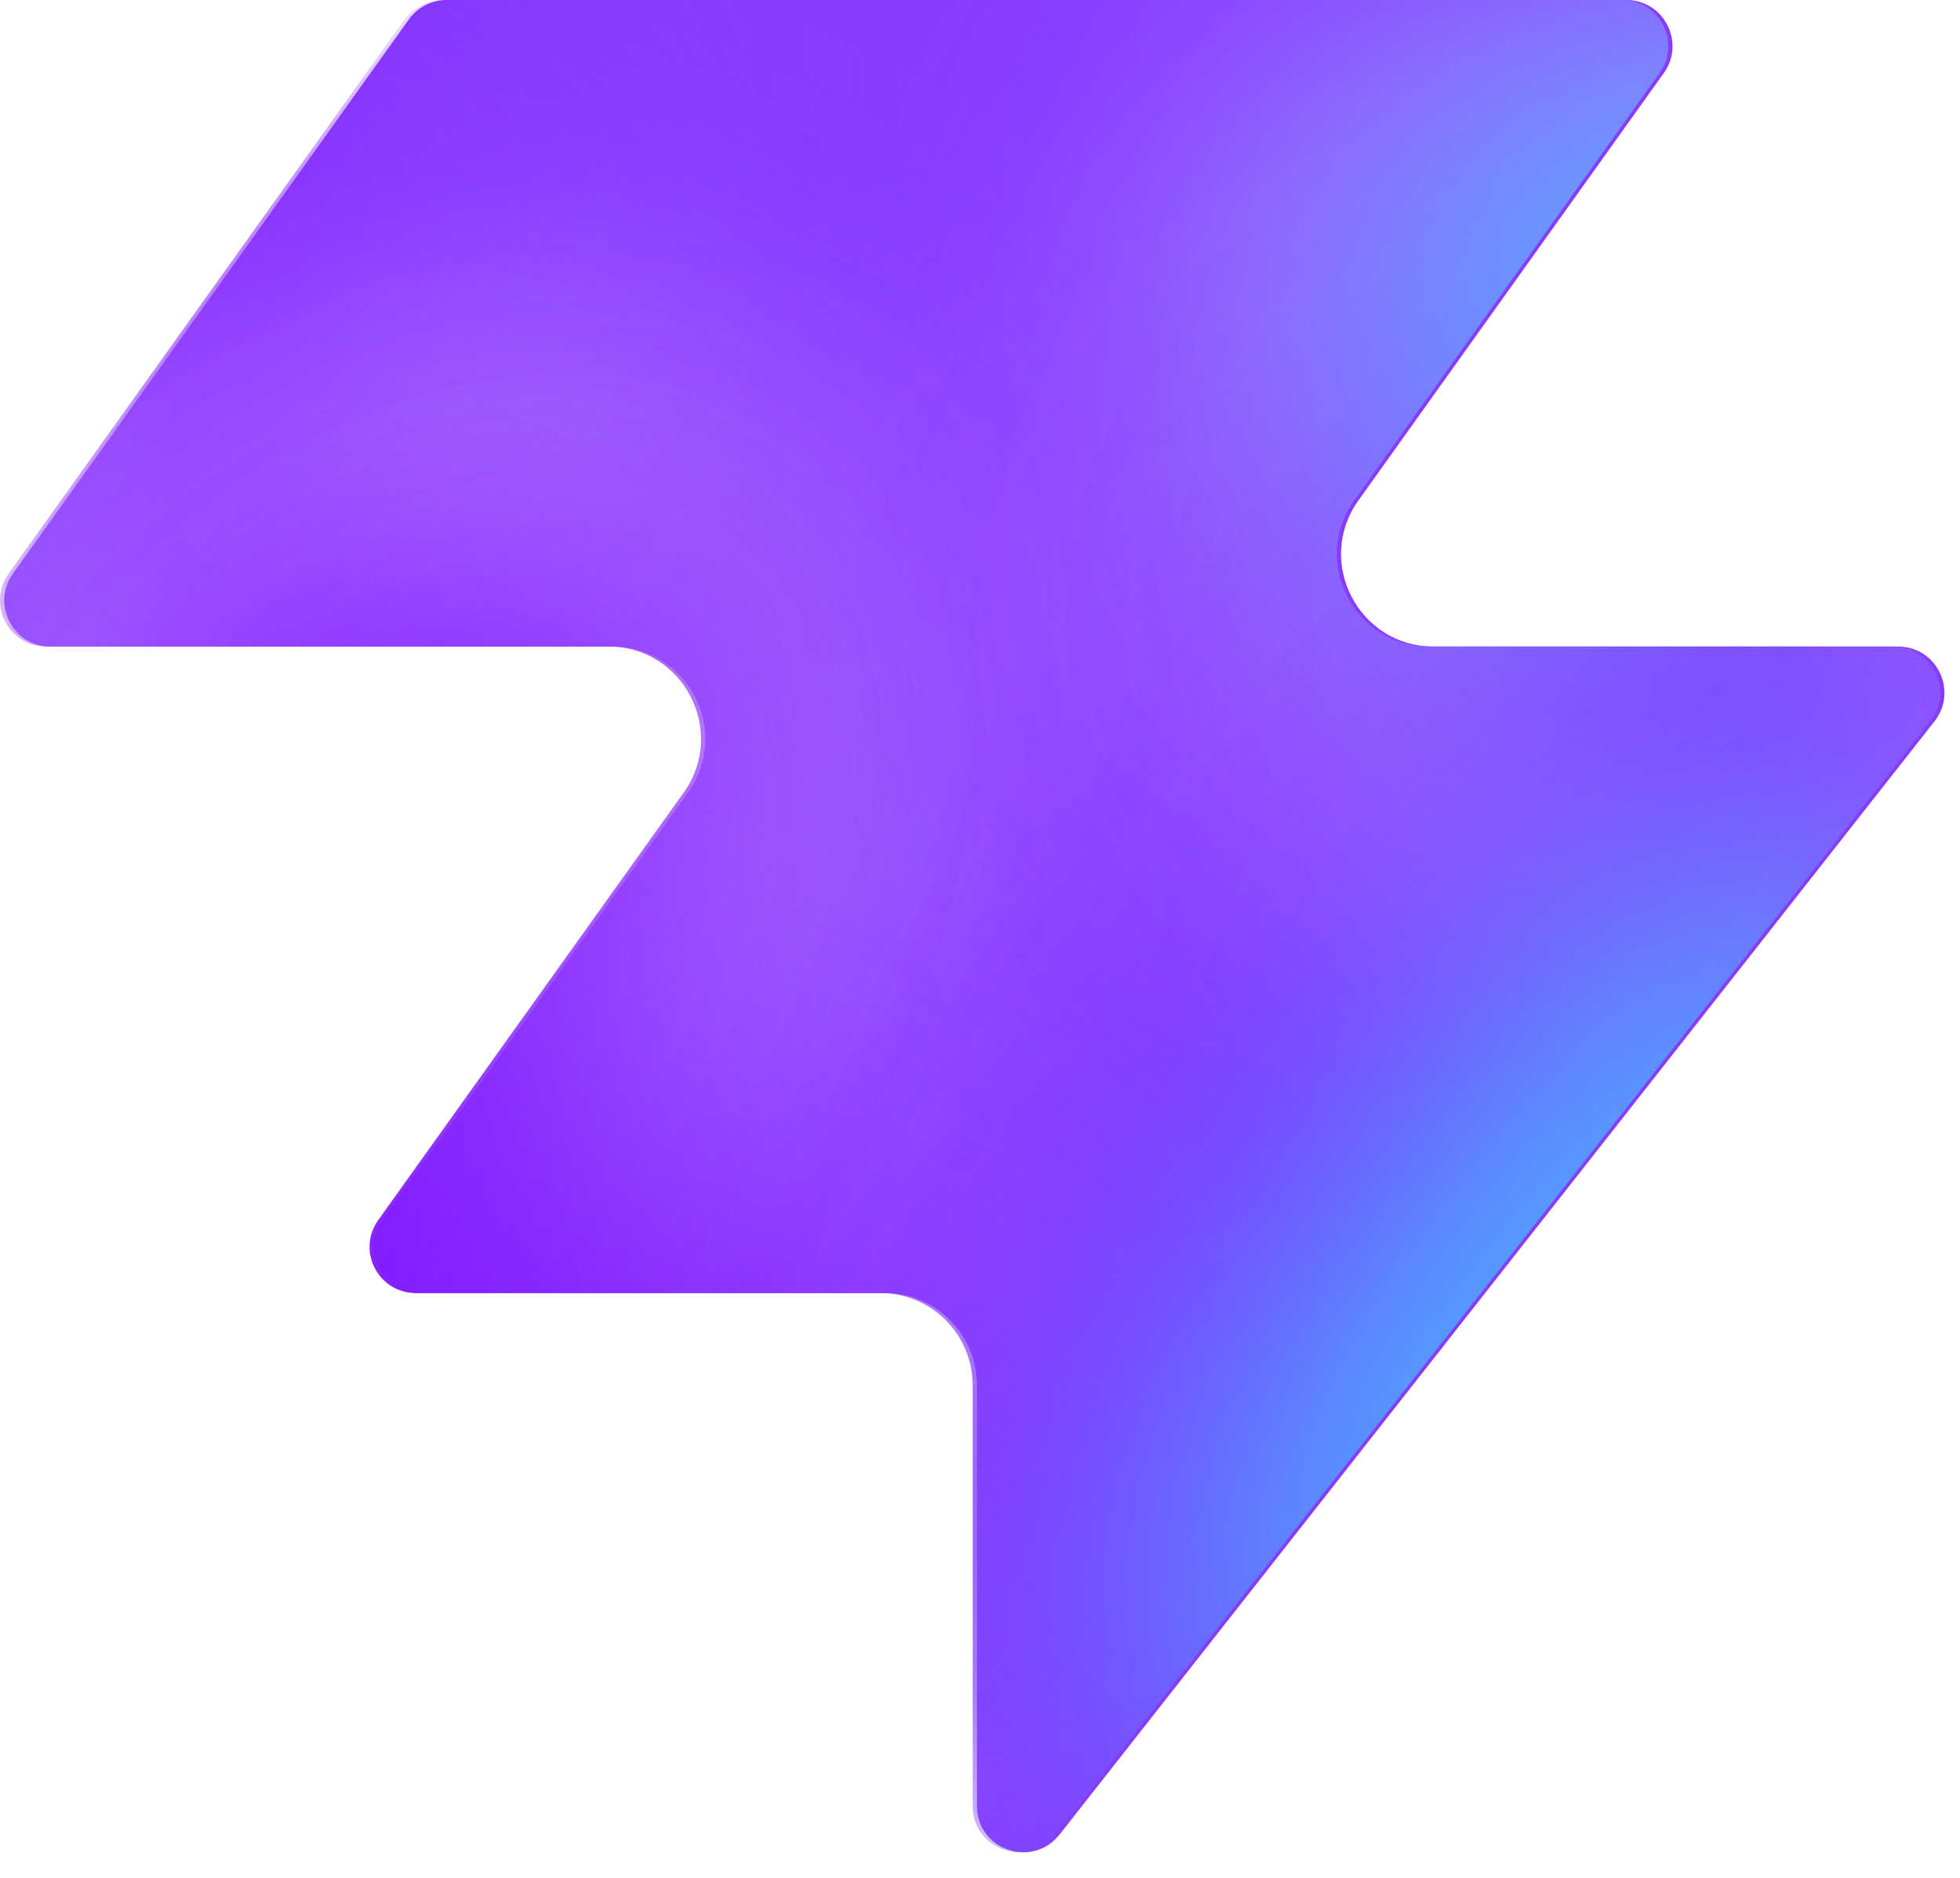
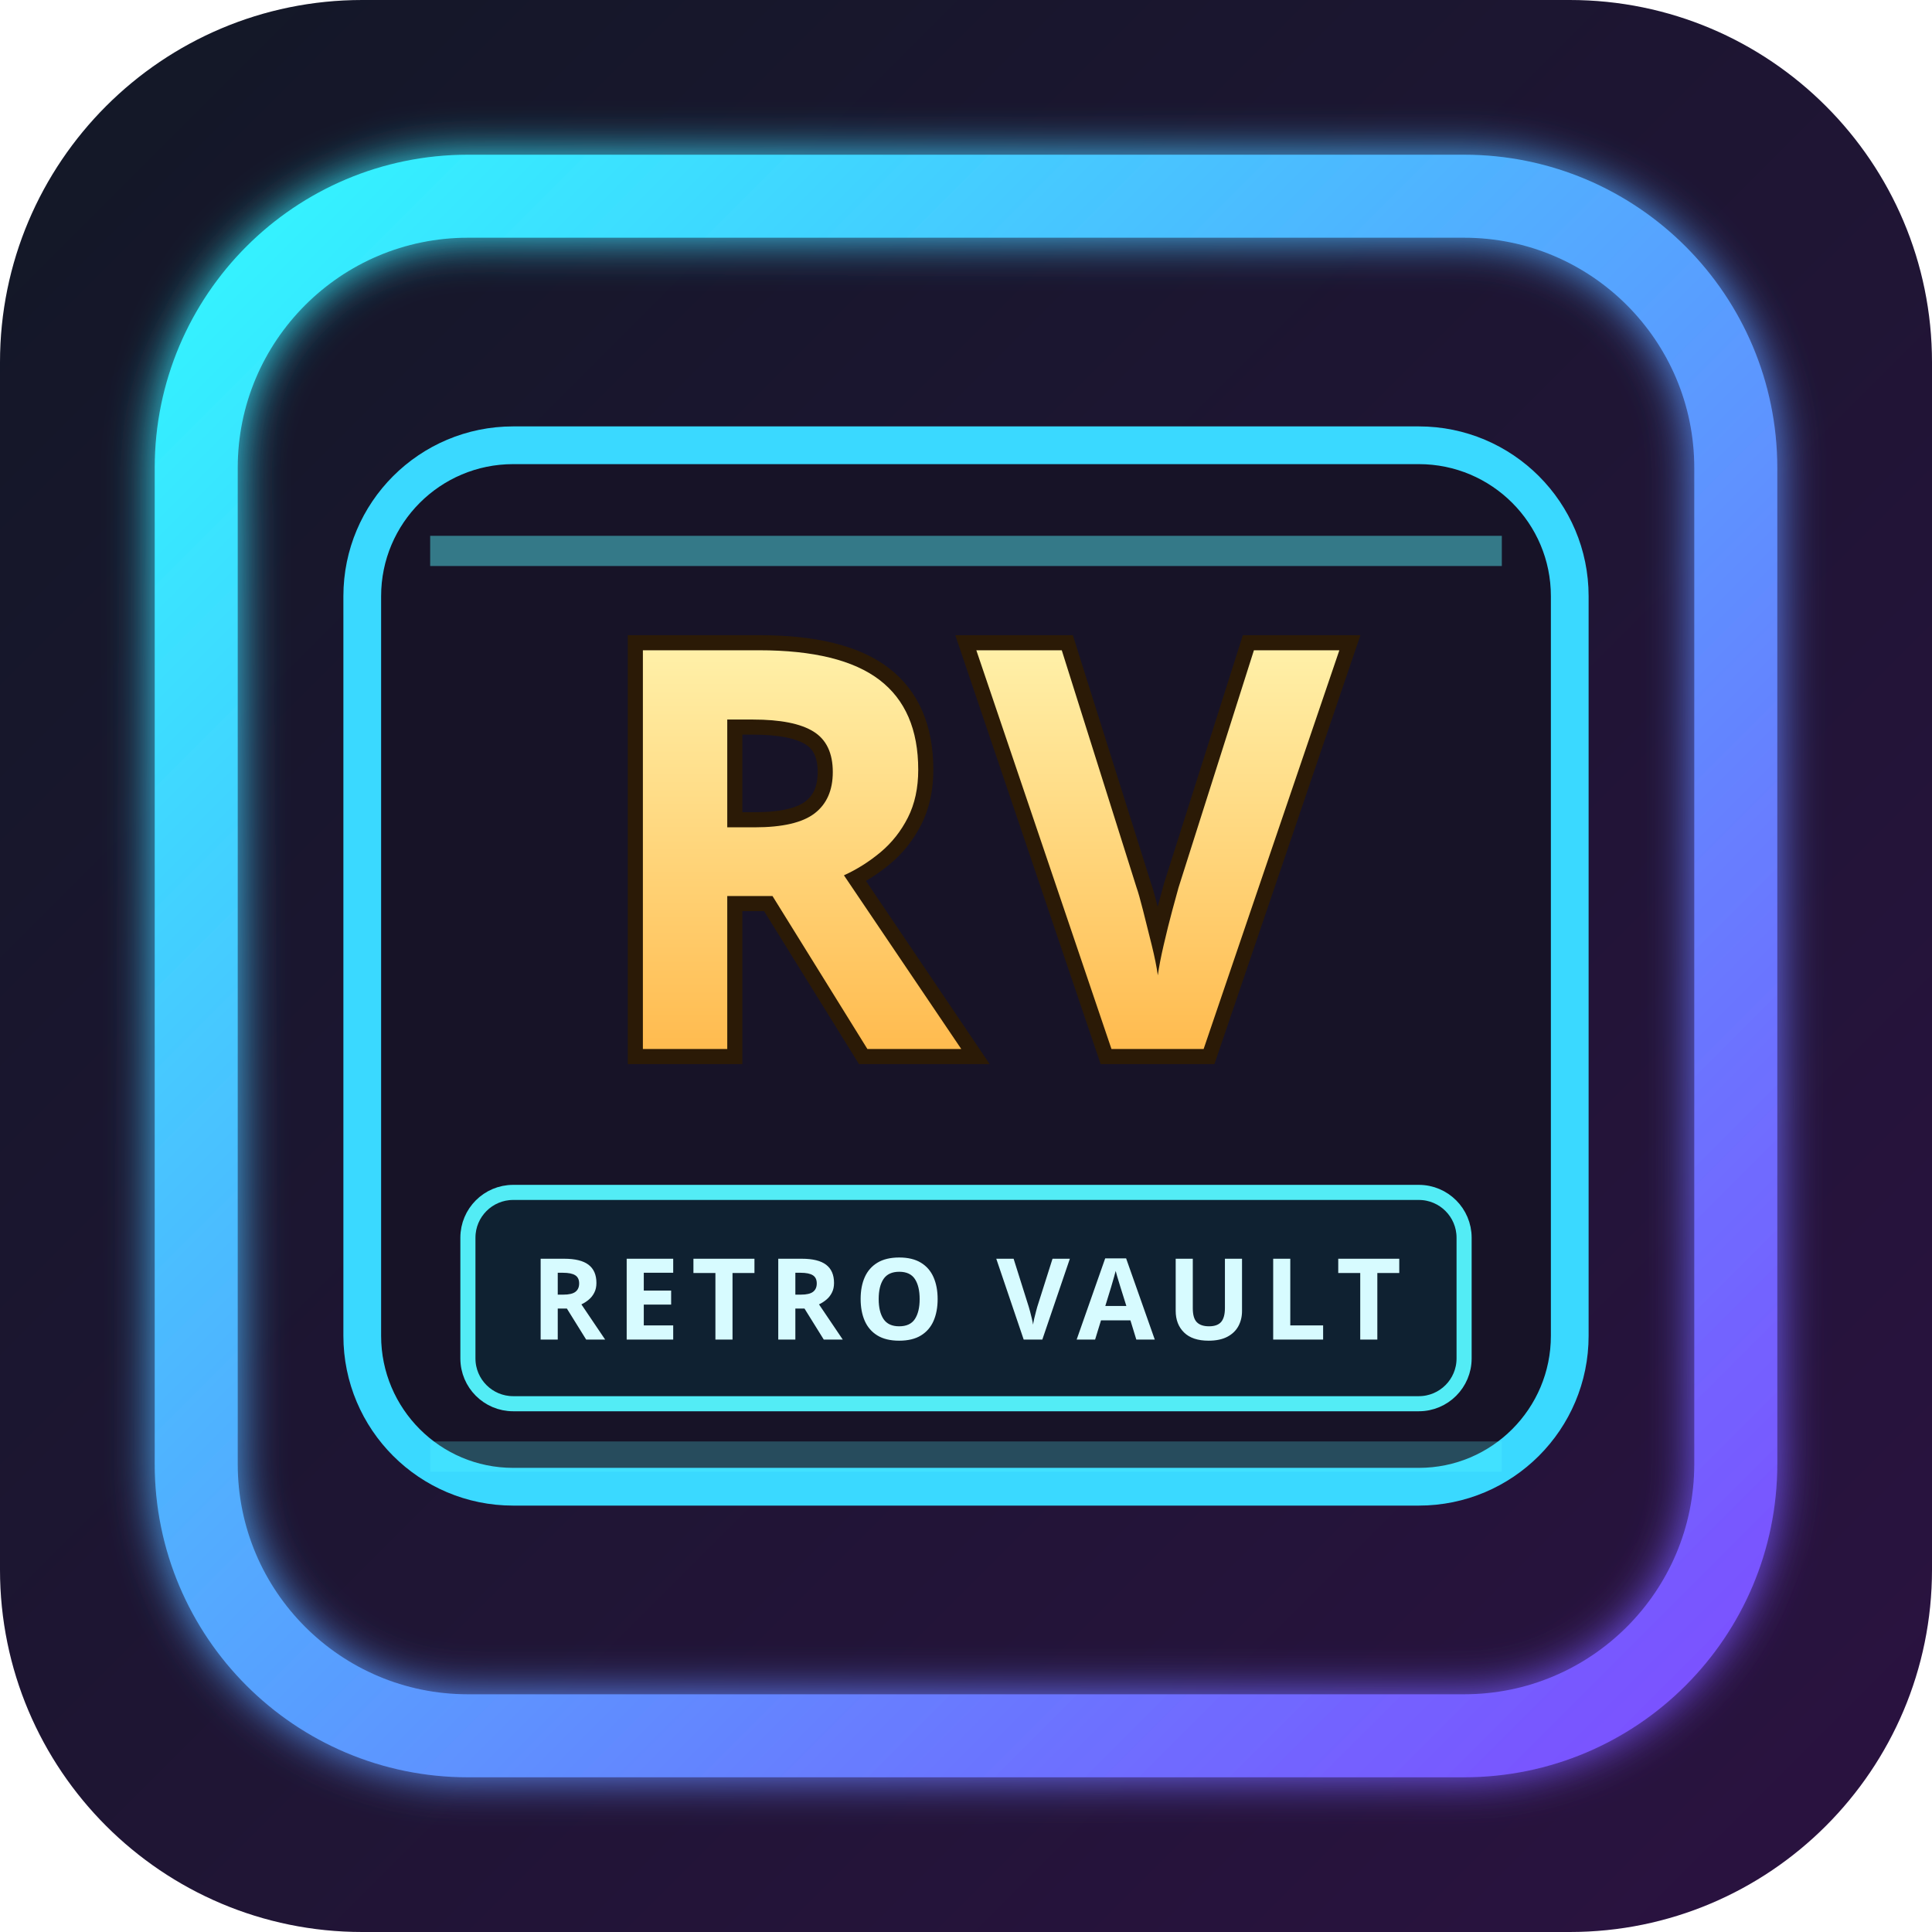
- <svg xmlns="http://www.w3.org/2000/svg" width="48" height="46" fill="none" viewBox="0 0 48 46">
-   <path fill="#863bff" d="M25.946 44.938c-.664.845-2.021.375-2.021-.698V33.937a2.26 2.26 0 0 0-2.262-2.262H10.287c-.92 0-1.456-1.04-.92-1.788l7.48-10.471c1.07-1.497 0-3.578-1.842-3.578H1.237c-.92 0-1.456-1.04-.92-1.788L10.013.474c.214-.297.556-.474.92-.474h28.894c.92 0 1.456 1.04.92 1.788l-7.48 10.471c-1.07 1.498 0 3.579 1.842 3.579h11.377c.943 0 1.473 1.088.89 1.83L25.947 44.94z" style="fill:#863bff;fill:color(display-p3 .525 .23 1);fill-opacity:1" />
-   <mask id="a" width="48" height="46" x="0" y="0" maskUnits="userSpaceOnUse" style="mask-type:alpha">
-     <path fill="#000" d="M25.842 44.938c-.664.844-2.021.375-2.021-.698V33.937a2.26 2.26 0 0 0-2.262-2.262H10.183c-.92 0-1.456-1.04-.92-1.788l7.48-10.471c1.07-1.498 0-3.579-1.842-3.579H1.133c-.92 0-1.456-1.04-.92-1.787L9.91.473c.214-.297.556-.474.92-.474h28.894c.92 0 1.456 1.04.92 1.788l-7.48 10.471c-1.07 1.498 0 3.578 1.842 3.578h11.377c.943 0 1.473 1.088.89 1.832L25.843 44.94z" style="fill:#000;fill-opacity:1" />
-   </mask>
-   <g mask="url(#a)">
-     <g filter="url(#b)">
-       <ellipse cx="5.508" cy="14.704" fill="#ede6ff" rx="5.508" ry="14.704" style="fill:#ede6ff;fill:color(display-p3 .927 .903 1);fill-opacity:1" transform="matrix(.00324 1 1 -.00324 -4.47 31.516)" />
-     </g>
-     <g filter="url(#c)">
-       <ellipse cx="10.399" cy="29.851" fill="#ede6ff" rx="10.399" ry="29.851" style="fill:#ede6ff;fill:color(display-p3 .927 .903 1);fill-opacity:1" transform="matrix(.00324 1 1 -.00324 -39.328 7.883)" />
-     </g>
-     <g filter="url(#d)">
-       <ellipse cx="5.508" cy="30.487" fill="#7e14ff" rx="5.508" ry="30.487" style="fill:#7e14ff;fill:color(display-p3 .492 .077 1);fill-opacity:1" transform="rotate(89.814 -25.913 -14.639)scale(1 -1)" />
-     </g>
-     <g filter="url(#e)">
-       <ellipse cx="5.508" cy="30.599" fill="#7e14ff" rx="5.508" ry="30.599" style="fill:#7e14ff;fill:color(display-p3 .492 .077 1);fill-opacity:1" transform="rotate(89.814 -32.644 -3.334)scale(1 -1)" />
-     </g>
-     <g filter="url(#f)">
-       <ellipse cx="5.508" cy="30.599" fill="#7e14ff" rx="5.508" ry="30.599" style="fill:#7e14ff;fill:color(display-p3 .492 .077 1);fill-opacity:1" transform="matrix(.00324 1 1 -.00324 -34.34 30.47)" />
-     </g>
-     <g filter="url(#g)">
-       <ellipse cx="14.072" cy="22.078" fill="#ede6ff" rx="14.072" ry="22.078" style="fill:#ede6ff;fill:color(display-p3 .927 .903 1);fill-opacity:1" transform="rotate(93.35 24.506 48.493)scale(-1 1)" />
-     </g>
-     <g filter="url(#h)">
-       <ellipse cx="3.47" cy="21.501" fill="#7e14ff" rx="3.47" ry="21.501" style="fill:#7e14ff;fill:color(display-p3 .492 .077 1);fill-opacity:1" transform="rotate(89.009 28.708 47.59)scale(-1 1)" />
-     </g>
-     <g filter="url(#i)">
-       <ellipse cx="3.47" cy="21.501" fill="#7e14ff" rx="3.47" ry="21.501" style="fill:#7e14ff;fill:color(display-p3 .492 .077 1);fill-opacity:1" transform="rotate(89.009 28.708 47.59)scale(-1 1)" />
-     </g>
-     <g filter="url(#j)">
-       <ellipse cx=".387" cy="8.972" fill="#7e14ff" rx="4.407" ry="29.108" style="fill:#7e14ff;fill:color(display-p3 .492 .077 1);fill-opacity:1" transform="rotate(39.51 .387 8.972)" />
-     </g>
-     <g filter="url(#k)">
-       <ellipse cx="47.523" cy="-6.092" fill="#7e14ff" rx="4.407" ry="29.108" style="fill:#7e14ff;fill:color(display-p3 .492 .077 1);fill-opacity:1" transform="rotate(37.892 47.523 -6.092)" />
-     </g>
-     <g filter="url(#l)">
-       <ellipse cx="41.412" cy="6.333" fill="#47bfff" rx="5.971" ry="9.665" style="fill:#47bfff;fill:color(display-p3 .28 .748 1);fill-opacity:1" transform="rotate(37.892 41.412 6.333)" />
-     </g>
-     <g filter="url(#m)">
-       <ellipse cx="-1.879" cy="38.332" fill="#7e14ff" rx="4.407" ry="29.108" style="fill:#7e14ff;fill:color(display-p3 .492 .077 1);fill-opacity:1" transform="rotate(37.892 -1.88 38.332)" />
-     </g>
-     <g filter="url(#n)">
-       <ellipse cx="-1.879" cy="38.332" fill="#7e14ff" rx="4.407" ry="29.108" style="fill:#7e14ff;fill:color(display-p3 .492 .077 1);fill-opacity:1" transform="rotate(37.892 -1.88 38.332)" />
-     </g>
-     <g filter="url(#o)">
-       <ellipse cx="35.651" cy="29.907" fill="#7e14ff" rx="4.407" ry="29.108" style="fill:#7e14ff;fill:color(display-p3 .492 .077 1);fill-opacity:1" transform="rotate(37.892 35.651 29.907)" />
-     </g>
-     <g filter="url(#p)">
-       <ellipse cx="38.418" cy="32.4" fill="#47bfff" rx="5.971" ry="15.297" style="fill:#47bfff;fill:color(display-p3 .28 .748 1);fill-opacity:1" transform="rotate(37.892 38.418 32.4)" />
-     </g>
-   </g>
+ <svg xmlns="http://www.w3.org/2000/svg" width="512" height="512" viewBox="0 0 512 512" role="img" aria-label="Retro Vault logo icon">
  <defs>
-     <filter id="b" width="60.045" height="41.654" x="-19.77" y="16.149" color-interpolation-filters="sRGB" filterUnits="userSpaceOnUse">
-       <feFlood flood-opacity="0" result="BackgroundImageFix" />
-       <feBlend in="SourceGraphic" in2="BackgroundImageFix" result="shape" />
-       <feGaussianBlur result="effect1_foregroundBlur_2002_17158" stdDeviation="7.659" />
-     </filter>
-     <filter id="c" width="90.34" height="51.437" x="-54.613" y="-7.533" color-interpolation-filters="sRGB" filterUnits="userSpaceOnUse">
-       <feFlood flood-opacity="0" result="BackgroundImageFix" />
-       <feBlend in="SourceGraphic" in2="BackgroundImageFix" result="shape" />
-       <feGaussianBlur result="effect1_foregroundBlur_2002_17158" stdDeviation="7.659" />
-     </filter>
-     <filter id="d" width="79.355" height="29.4" x="-49.64" y="2.03" color-interpolation-filters="sRGB" filterUnits="userSpaceOnUse">
-       <feFlood flood-opacity="0" result="BackgroundImageFix" />
-       <feBlend in="SourceGraphic" in2="BackgroundImageFix" result="shape" />
-       <feGaussianBlur result="effect1_foregroundBlur_2002_17158" stdDeviation="4.596" />
-     </filter>
-     <filter id="e" width="79.579" height="29.4" x="-45.045" y="20.029" color-interpolation-filters="sRGB" filterUnits="userSpaceOnUse">
-       <feFlood flood-opacity="0" result="BackgroundImageFix" />
-       <feBlend in="SourceGraphic" in2="BackgroundImageFix" result="shape" />
-       <feGaussianBlur result="effect1_foregroundBlur_2002_17158" stdDeviation="4.596" />
-     </filter>
-     <filter id="f" width="79.579" height="29.4" x="-43.513" y="21.178" color-interpolation-filters="sRGB" filterUnits="userSpaceOnUse">
-       <feFlood flood-opacity="0" result="BackgroundImageFix" />
-       <feBlend in="SourceGraphic" in2="BackgroundImageFix" result="shape" />
-       <feGaussianBlur result="effect1_foregroundBlur_2002_17158" stdDeviation="4.596" />
-     </filter>
-     <filter id="g" width="74.749" height="58.852" x="15.756" y="-17.901" color-interpolation-filters="sRGB" filterUnits="userSpaceOnUse">
-       <feFlood flood-opacity="0" result="BackgroundImageFix" />
-       <feBlend in="SourceGraphic" in2="BackgroundImageFix" result="shape" />
-       <feGaussianBlur result="effect1_foregroundBlur_2002_17158" stdDeviation="7.659" />
-     </filter>
-     <filter id="h" width="61.377" height="25.362" x="23.548" y="2.284" color-interpolation-filters="sRGB" filterUnits="userSpaceOnUse">
-       <feFlood flood-opacity="0" result="BackgroundImageFix" />
-       <feBlend in="SourceGraphic" in2="BackgroundImageFix" result="shape" />
-       <feGaussianBlur result="effect1_foregroundBlur_2002_17158" stdDeviation="4.596" />
-     </filter>
-     <filter id="i" width="61.377" height="25.362" x="23.548" y="2.284" color-interpolation-filters="sRGB" filterUnits="userSpaceOnUse">
-       <feFlood flood-opacity="0" result="BackgroundImageFix" />
-       <feBlend in="SourceGraphic" in2="BackgroundImageFix" result="shape" />
-       <feGaussianBlur result="effect1_foregroundBlur_2002_17158" stdDeviation="4.596" />
-     </filter>
-     <filter id="j" width="56.045" height="63.649" x="-27.636" y="-22.853" color-interpolation-filters="sRGB" filterUnits="userSpaceOnUse">
-       <feFlood flood-opacity="0" result="BackgroundImageFix" />
-       <feBlend in="SourceGraphic" in2="BackgroundImageFix" result="shape" />
-       <feGaussianBlur result="effect1_foregroundBlur_2002_17158" stdDeviation="4.596" />
-     </filter>
-     <filter id="k" width="54.814" height="64.646" x="20.116" y="-38.415" color-interpolation-filters="sRGB" filterUnits="userSpaceOnUse">
-       <feFlood flood-opacity="0" result="BackgroundImageFix" />
-       <feBlend in="SourceGraphic" in2="BackgroundImageFix" result="shape" />
-       <feGaussianBlur result="effect1_foregroundBlur_2002_17158" stdDeviation="4.596" />
-     </filter>
-     <filter id="l" width="33.541" height="35.313" x="24.641" y="-11.323" color-interpolation-filters="sRGB" filterUnits="userSpaceOnUse">
-       <feFlood flood-opacity="0" result="BackgroundImageFix" />
-       <feBlend in="SourceGraphic" in2="BackgroundImageFix" result="shape" />
-       <feGaussianBlur result="effect1_foregroundBlur_2002_17158" stdDeviation="4.596" />
-     </filter>
-     <filter id="m" width="54.814" height="64.646" x="-29.286" y="6.009" color-interpolation-filters="sRGB" filterUnits="userSpaceOnUse">
-       <feFlood flood-opacity="0" result="BackgroundImageFix" />
-       <feBlend in="SourceGraphic" in2="BackgroundImageFix" result="shape" />
-       <feGaussianBlur result="effect1_foregroundBlur_2002_17158" stdDeviation="4.596" />
-     </filter>
-     <filter id="n" width="54.814" height="64.646" x="-29.286" y="6.009" color-interpolation-filters="sRGB" filterUnits="userSpaceOnUse">
-       <feFlood flood-opacity="0" result="BackgroundImageFix" />
-       <feBlend in="SourceGraphic" in2="BackgroundImageFix" result="shape" />
-       <feGaussianBlur result="effect1_foregroundBlur_2002_17158" stdDeviation="4.596" />
-     </filter>
-     <filter id="o" width="54.814" height="64.646" x="8.244" y="-2.416" color-interpolation-filters="sRGB" filterUnits="userSpaceOnUse">
-       <feFlood flood-opacity="0" result="BackgroundImageFix" />
-       <feBlend in="SourceGraphic" in2="BackgroundImageFix" result="shape" />
-       <feGaussianBlur result="effect1_foregroundBlur_2002_17158" stdDeviation="4.596" />
-     </filter>
-     <filter id="p" width="39.409" height="43.623" x="18.713" y="10.588" color-interpolation-filters="sRGB" filterUnits="userSpaceOnUse">
-       <feFlood flood-opacity="0" result="BackgroundImageFix" />
-       <feBlend in="SourceGraphic" in2="BackgroundImageFix" result="shape" />
-       <feGaussianBlur result="effect1_foregroundBlur_2002_17158" stdDeviation="4.596" />
+     <linearGradient id="bg" x1="0" y1="0" x2="1" y2="1">
+       <stop offset="0%" stop-color="#121826" />
+       <stop offset="100%" stop-color="#2b1241" />
+     </linearGradient>
+     <linearGradient id="frame" x1="0" y1="0" x2="1" y2="1">
+       <stop offset="0%" stop-color="#31f7ff" />
+       <stop offset="100%" stop-color="#7d4dff" />
+     </linearGradient>
+     <linearGradient id="text" x1="0" y1="0" x2="0" y2="1">
+       <stop offset="0%" stop-color="#fff0a8" />
+       <stop offset="100%" stop-color="#ffbb4f" />
+     </linearGradient>
+     <filter id="glow" x="-40%" y="-40%" width="180%" height="180%">
+       <feGaussianBlur stdDeviation="6" result="blur" />
+       <feMerge>
+         <feMergeNode in="blur" />
+         <feMergeNode in="SourceGraphic" />
+       </feMerge>
    </filter>
  </defs>
+   <rect width="512" height="512" rx="96" fill="url(#bg)" />
+   <rect x="52" y="52" width="408" height="408" rx="72" fill="none" stroke="url(#frame)" stroke-width="22" filter="url(#glow)" />
+   <rect x="96" y="118" width="320" height="276" rx="40" fill="#171327" stroke="#3ad9ff" stroke-width="10" />
+   <text x="256" y="278" text-anchor="middle" fill="url(#text)" stroke="#2b1a06" stroke-width="8" paint-order="stroke" font-size="148" font-weight="900" font-family="Arial Black, Impact, sans-serif" letter-spacing="4">RV</text>
+   <rect x="124" y="316" width="264" height="56" rx="12" fill="#0f2231" stroke="#56f7ff" stroke-width="4" opacity="0.95" />
+   <text x="256" y="355" text-anchor="middle" fill="#d7fbff" font-size="30" font-weight="800" font-family="Trebuchet MS, Verdana, Geneva, sans-serif" letter-spacing="3">RETRO VAULT</text>
+   <rect x="114" y="142" width="284" height="8" fill="#56f7ff" opacity="0.45" />
+   <rect x="114" y="382" width="284" height="8" fill="#56f7ff" opacity="0.25" />
</svg>
